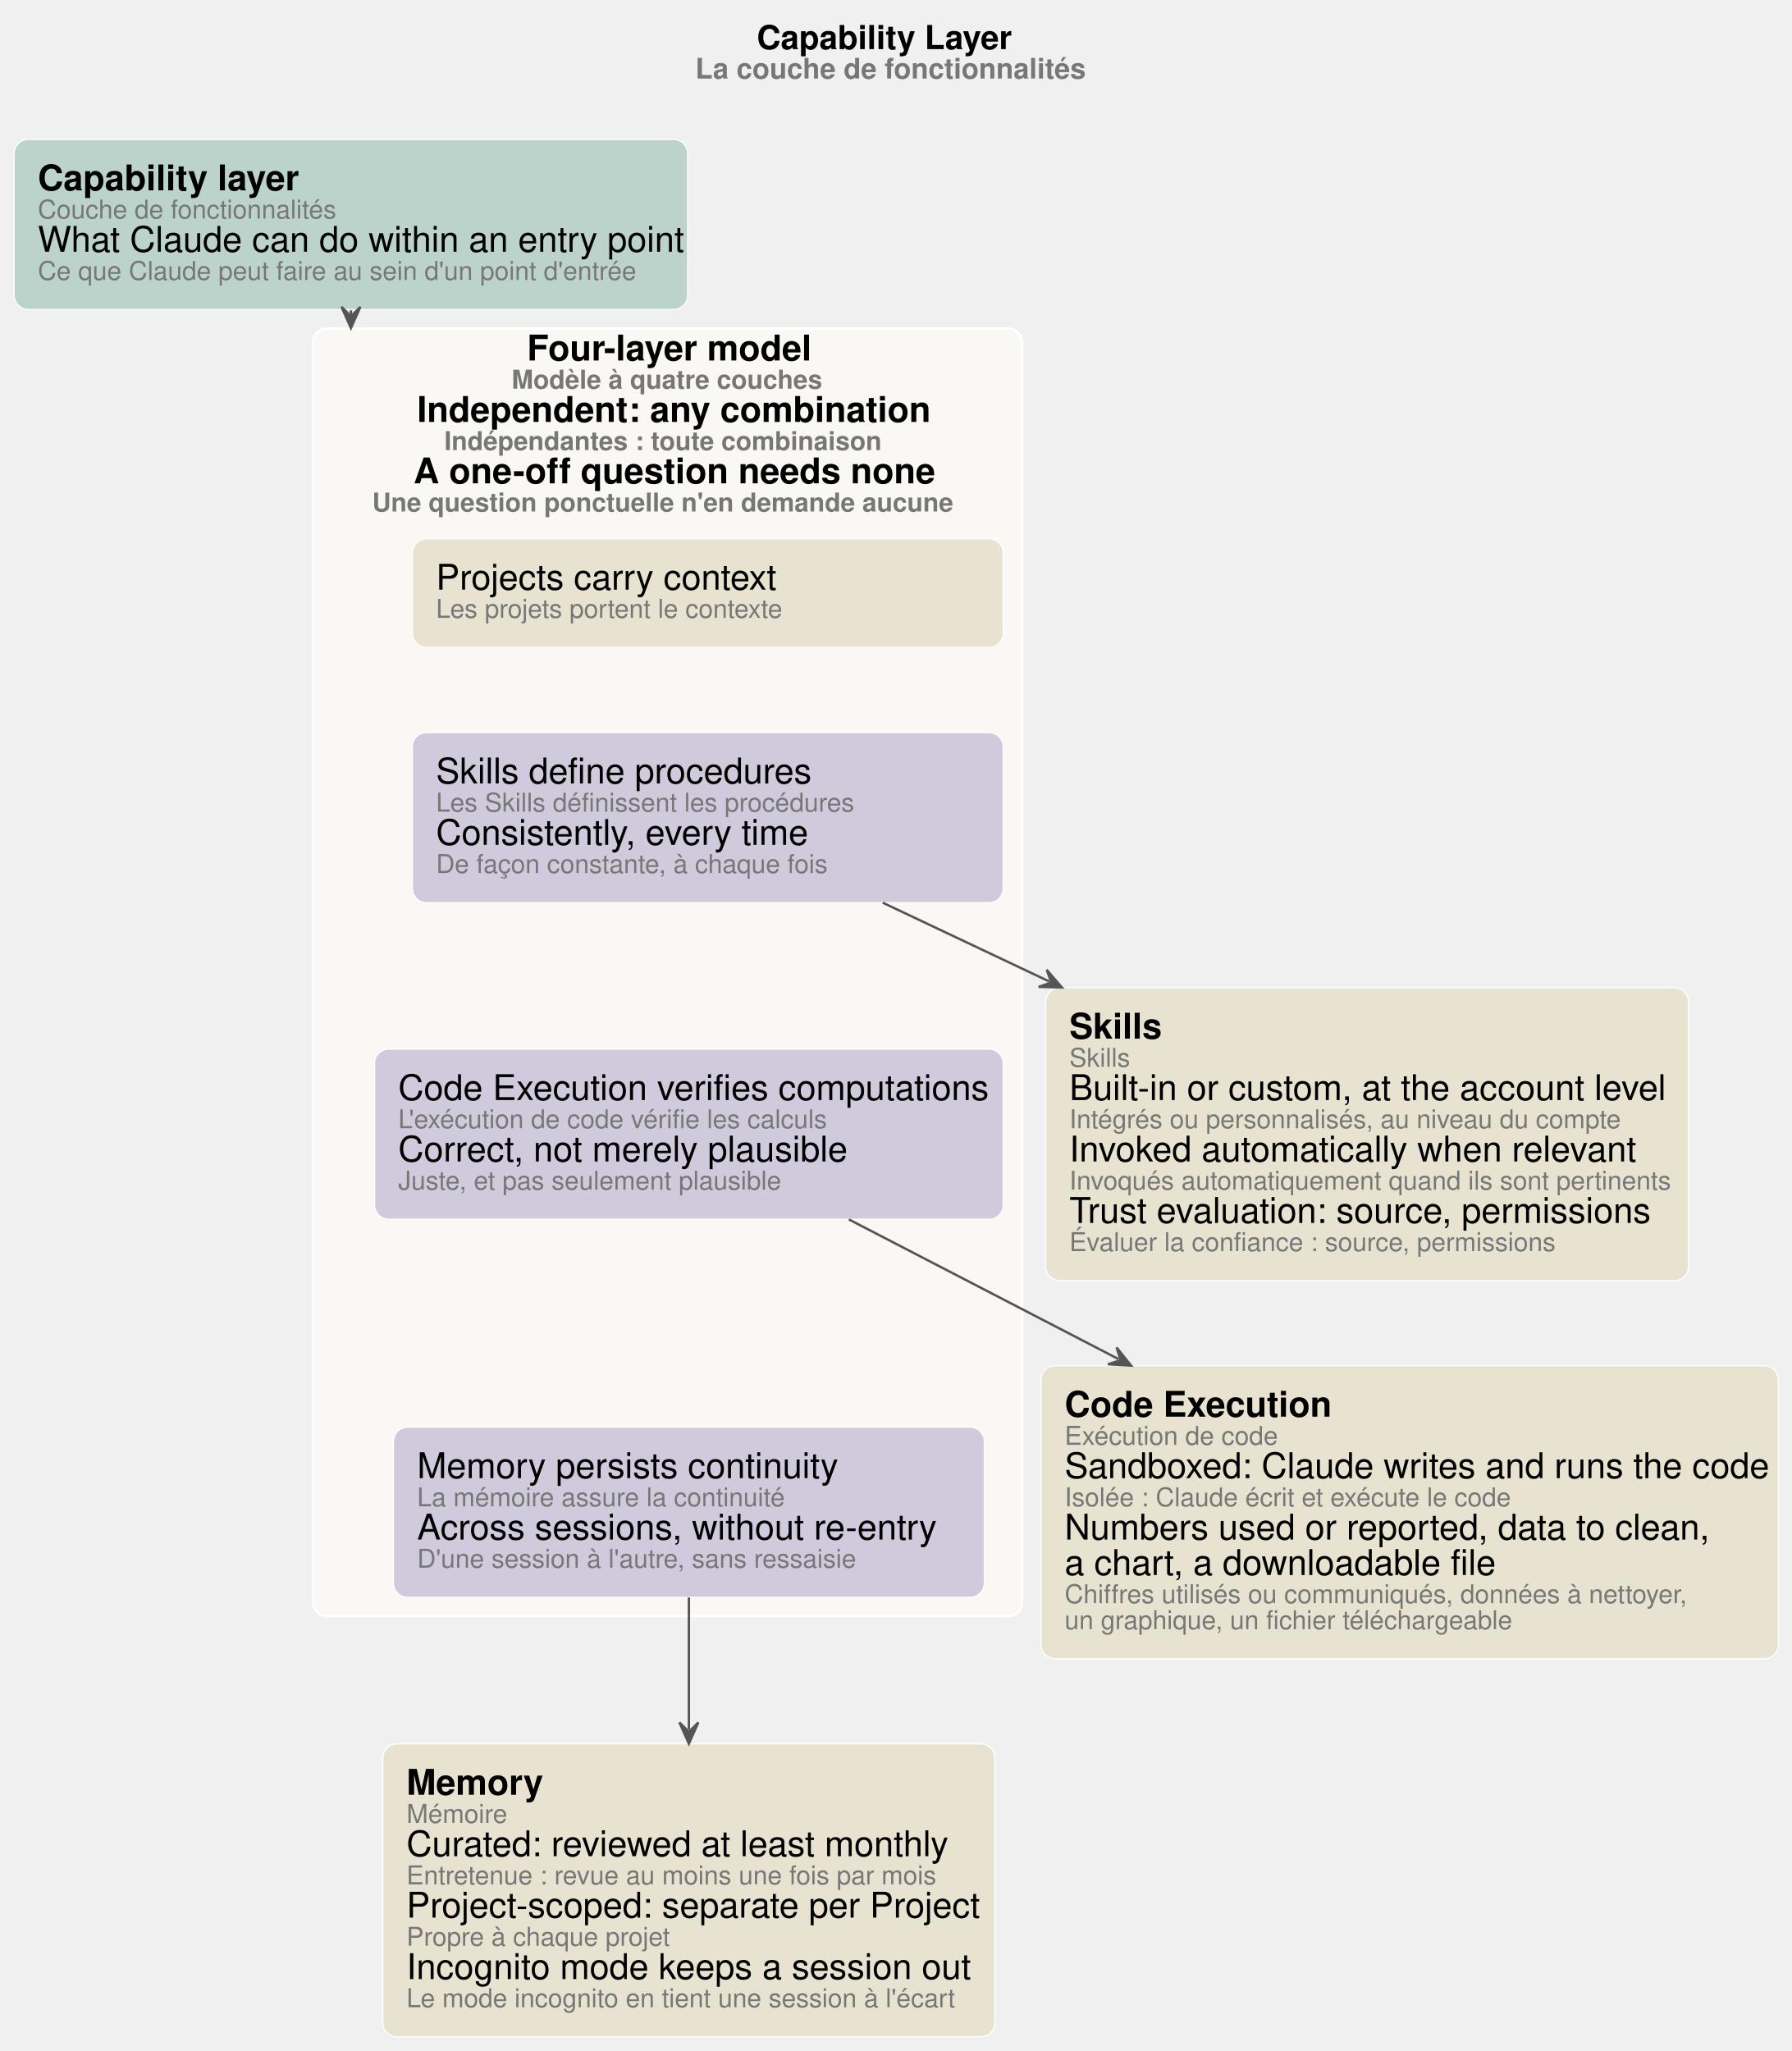
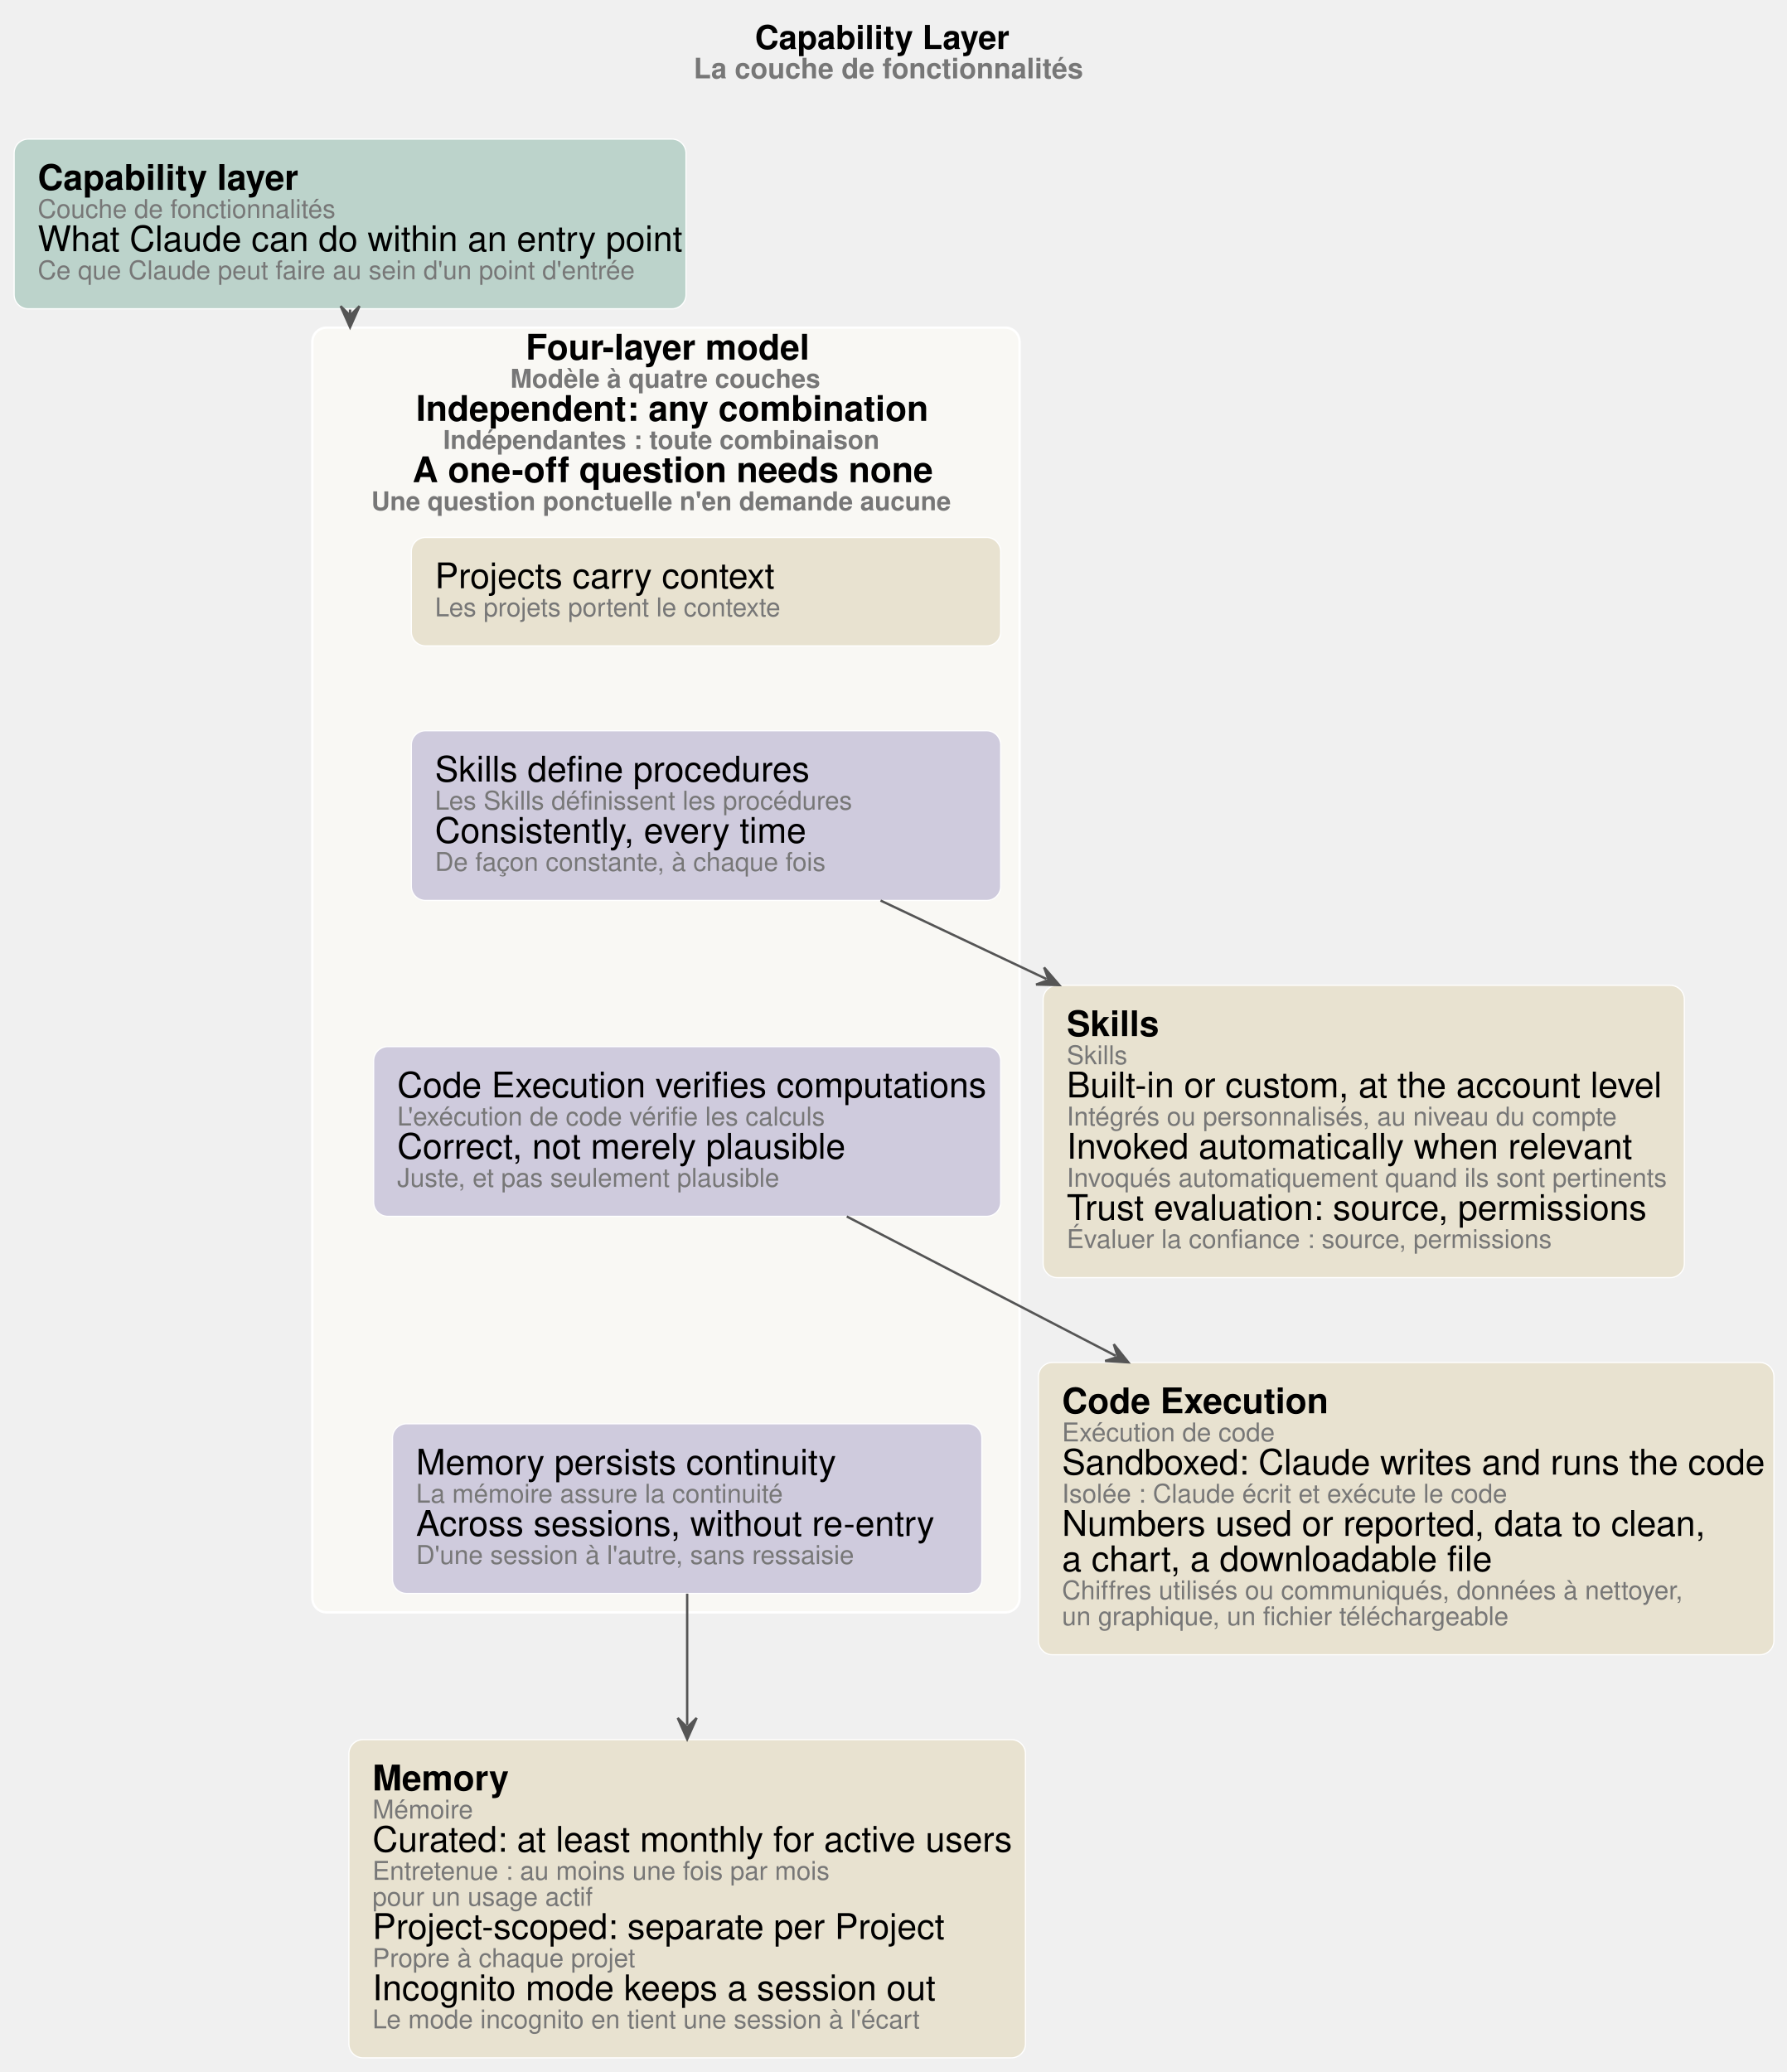
- <svg xmlns="http://www.w3.org/2000/svg" contentStyleType="text/css" height="868px" preserveAspectRatio="none" style="width:758px;height:868px;background:#FFFFFF;" version="1.1" viewBox="0 0 758 868" width="758px" zoomAndPan="magnify">
+ <svg xmlns="http://www.w3.org/2000/svg" contentStyleType="text/css" height="879px" preserveAspectRatio="none" style="width:758px;height:879px;background:#FFFFFF;" version="1.1" viewBox="0 0 758 879" width="758px" zoomAndPan="magnify">
  <defs />
  <g>
    <text fill="#000000" font-family="Helvetica" font-size="14" font-weight="bold" lengthAdjust="spacing" textLength="111" x="320.25" y="20.78">Capability Layer</text>
    <text fill="#777777" font-family="Helvetica" font-size="12" font-weight="bold" lengthAdjust="spacing" textLength="163" x="294.25" y="33.24">La couche de fonctionnalités</text>
    <g id="cluster_FL">
      <rect fill="#F9F8F4" height="545" rx="6" ry="6" style="stroke:#FFFFFF;stroke-width:1.0;" width="300" x="132.5" y="139" />
      <text fill="#000000" font-family="Helvetica" font-size="15" font-weight="bold" lengthAdjust="spacing" textLength="119" x="223" y="152.55">Four-layer model</text>
      <text fill="#777777" font-family="Helvetica" font-size="11" font-weight="bold" lengthAdjust="spacing" textLength="132" x="216.5" y="164.47">Modèle à quatre couches</text>
      <text fill="#000000" font-family="Helvetica" font-size="15" font-weight="bold" lengthAdjust="spacing" textLength="212" x="176.5" y="178.55">Independent: any combination</text>
      <text fill="#777777" font-family="Helvetica" font-size="11" font-weight="bold" lengthAdjust="spacing" textLength="189" x="188" y="190.47">Indépendantes : toute combinaison</text>
      <text fill="#000000" font-family="Helvetica" font-size="15" font-weight="bold" lengthAdjust="spacing" textLength="215" x="175" y="204.55">A one-off question needs none</text>
      <text fill="#777777" font-family="Helvetica" font-size="11" font-weight="bold" lengthAdjust="spacing" textLength="250" x="157.5" y="216.47">Une question ponctuelle n'en demande aucune</text>
    </g>
    <g id="elem_CL">
      <rect fill="#BCD3CB" height="72" rx="6" ry="6" style="stroke:#FFFFFF;stroke-width:0.5;" width="285" x="6" y="59" />
      <text fill="#000000" font-family="Helvetica" font-size="15" font-weight="bold" lengthAdjust="spacing" textLength="108" x="16" y="80.55">Capability layer</text>
      <text fill="#777777" font-family="Helvetica" font-size="11" lengthAdjust="spacing" textLength="125" x="16" y="92.47">Couche de fonctionnalités</text>
      <text fill="#000000" font-family="Helvetica" font-size="15" lengthAdjust="spacing" textLength="265" x="16" y="106.55">What Claude can do within an entry point</text>
      <text fill="#777777" font-family="Helvetica" font-size="11" lengthAdjust="spacing" textLength="249" x="16" y="118.47">Ce que Claude peut faire au sein d'un point d'entrée</text>
    </g>
    <g id="elem_SKD">
      <rect fill="#E8E2D0" height="124" rx="6" ry="6" style="stroke:#FFFFFF;stroke-width:0.5;" width="272" x="442.5" y="418" />
      <text fill="#000000" font-family="Helvetica" font-size="15" font-weight="bold" lengthAdjust="spacing" textLength="38" x="452.5" y="439.55">Skills</text>
      <text fill="#777777" font-family="Helvetica" font-size="11" lengthAdjust="spacing" textLength="25" x="452.5" y="451.47">Skills</text>
      <text fill="#000000" font-family="Helvetica" font-size="15" lengthAdjust="spacing" textLength="247" x="452.5" y="465.55">Built-in or custom, at the account level</text>
      <text fill="#777777" font-family="Helvetica" font-size="11" lengthAdjust="spacing" textLength="233" x="452.5" y="477.47">Intégrés ou personnalisés, au niveau du compte</text>
      <text fill="#000000" font-family="Helvetica" font-size="15" lengthAdjust="spacing" textLength="236" x="452.5" y="491.55">Invoked automatically when relevant</text>
      <text fill="#777777" font-family="Helvetica" font-size="11" lengthAdjust="spacing" textLength="252" x="452.5" y="503.47">Invoqués automatiquement quand ils sont pertinents</text>
      <text fill="#000000" font-family="Helvetica" font-size="15" lengthAdjust="spacing" textLength="244" x="452.5" y="517.55">Trust evaluation: source, permissions</text>
      <text fill="#777777" font-family="Helvetica" font-size="11" lengthAdjust="spacing" textLength="206" x="452.5" y="529.47">Évaluer la confiance : source, permissions</text>
    </g>
    <g id="elem_CED">
      <rect fill="#E8E2D0" height="124" rx="6" ry="6" style="stroke:#FFFFFF;stroke-width:0.5;" width="312" x="440.5" y="578" />
      <text fill="#000000" font-family="Helvetica" font-size="15" font-weight="bold" lengthAdjust="spacing" textLength="111" x="450.5" y="599.55">Code Execution</text>
      <text fill="#777777" font-family="Helvetica" font-size="11" lengthAdjust="spacing" textLength="90" x="450.5" y="611.47">Exécution de code</text>
      <text fill="#000000" font-family="Helvetica" font-size="15" lengthAdjust="spacing" textLength="292" x="450.5" y="625.55">Sandboxed: Claude writes and runs the code</text>
      <text fill="#777777" font-family="Helvetica" font-size="11" lengthAdjust="spacing" textLength="188" x="450.5" y="637.47">Isolée : Claude écrit et exécute le code</text>
      <text fill="#000000" font-family="Helvetica" font-size="15" lengthAdjust="spacing" textLength="266" x="450.5" y="651.55">Numbers used or reported, data to clean,</text>
      <text fill="#000000" font-family="Helvetica" font-size="15" lengthAdjust="spacing" textLength="176" x="450.5" y="666.55">a chart, a downloadable file</text>
      <text fill="#777777" font-family="Helvetica" font-size="11" lengthAdjust="spacing" textLength="263" x="450.5" y="678.47">Chiffres utilisés ou communiqués, données à nettoyer,</text>
      <text fill="#777777" font-family="Helvetica" font-size="11" lengthAdjust="spacing" textLength="187" x="450.5" y="689.47">un graphique, un fichier téléchargeable</text>
    </g>
    <g id="elem_MED">
-       <rect fill="#E8E2D0" height="124" rx="6" ry="6" style="stroke:#FFFFFF;stroke-width:0.5;" width="259" x="162" y="738" />
-       <text fill="#000000" font-family="Helvetica" font-size="15" font-weight="bold" lengthAdjust="spacing" textLength="56" x="172" y="759.55">Memory</text>
-       <text fill="#777777" font-family="Helvetica" font-size="11" lengthAdjust="spacing" textLength="42" x="172" y="771.47">Mémoire</text>
-       <text fill="#000000" font-family="Helvetica" font-size="15" lengthAdjust="spacing" textLength="225" x="172" y="785.55">Curated: reviewed at least monthly</text>
-       <text fill="#777777" font-family="Helvetica" font-size="11" lengthAdjust="spacing" textLength="223" x="172" y="797.47">Entretenue : revue au moins une fois par mois</text>
-       <text fill="#000000" font-family="Helvetica" font-size="15" lengthAdjust="spacing" textLength="239" x="172" y="811.55">Project-scoped: separate per Project</text>
-       <text fill="#777777" font-family="Helvetica" font-size="11" lengthAdjust="spacing" textLength="111" x="172" y="823.47">Propre à chaque projet</text>
-       <text fill="#000000" font-family="Helvetica" font-size="15" lengthAdjust="spacing" textLength="234" x="172" y="837.55">Incognito mode keeps a session out</text>
-       <text fill="#777777" font-family="Helvetica" font-size="11" lengthAdjust="spacing" textLength="229" x="172" y="849.47">Le mode incognito en tient une session à l'écart</text>
+       <rect fill="#E8E2D0" height="135" rx="6" ry="6" style="stroke:#FFFFFF;stroke-width:0.5;" width="287" x="148" y="738" />
+       <text fill="#000000" font-family="Helvetica" font-size="15" font-weight="bold" lengthAdjust="spacing" textLength="56" x="158" y="759.55">Memory</text>
+       <text fill="#777777" font-family="Helvetica" font-size="11" lengthAdjust="spacing" textLength="42" x="158" y="771.47">Mémoire</text>
+       <text fill="#000000" font-family="Helvetica" font-size="15" lengthAdjust="spacing" textLength="267" x="158" y="785.55">Curated: at least monthly for active users</text>
+       <text fill="#777777" font-family="Helvetica" font-size="11" lengthAdjust="spacing" textLength="192" x="158" y="797.47">Entretenue : au moins une fois par mois</text>
+       <text fill="#777777" font-family="Helvetica" font-size="11" lengthAdjust="spacing" textLength="93" x="158" y="808.47">pour un usage actif</text>
+       <text fill="#000000" font-family="Helvetica" font-size="15" lengthAdjust="spacing" textLength="239" x="158" y="822.55">Project-scoped: separate per Project</text>
+       <text fill="#777777" font-family="Helvetica" font-size="11" lengthAdjust="spacing" textLength="111" x="158" y="834.47">Propre à chaque projet</text>
+       <text fill="#000000" font-family="Helvetica" font-size="15" lengthAdjust="spacing" textLength="234" x="158" y="848.55">Incognito mode keeps a session out</text>
+       <text fill="#777777" font-family="Helvetica" font-size="11" lengthAdjust="spacing" textLength="229" x="158" y="860.47">Le mode incognito en tient une session à l'écart</text>
    </g>
    <g id="elem_PR">
      <rect fill="#E8E2D0" height="46" rx="6" ry="6" style="stroke:#FFFFFF;stroke-width:0.5;" width="250" x="174.5" y="228" />
      <text fill="#000000" font-family="Helvetica" font-size="15" lengthAdjust="spacing" textLength="144" x="184.5" y="249.55">Projects carry context</text>
      <text fill="#777777" font-family="Helvetica" font-size="11" lengthAdjust="spacing" textLength="147" x="184.5" y="261.47">Les projets portent le contexte</text>
    </g>
    <g id="elem_SK">
      <rect fill="#CFCBDD" height="72" rx="6" ry="6" style="stroke:#FFFFFF;stroke-width:0.5;" width="250" x="174.5" y="310" />
      <text fill="#000000" font-family="Helvetica" font-size="15" lengthAdjust="spacing" textLength="156" x="184.5" y="331.55">Skills define procedures</text>
      <text fill="#777777" font-family="Helvetica" font-size="11" lengthAdjust="spacing" textLength="177" x="184.5" y="343.47">Les Skills définissent les procédures</text>
      <text fill="#000000" font-family="Helvetica" font-size="15" lengthAdjust="spacing" textLength="157" x="184.5" y="357.55">Consistently, every time</text>
      <text fill="#777777" font-family="Helvetica" font-size="11" lengthAdjust="spacing" textLength="166" x="184.5" y="369.47">De façon constante, à chaque fois</text>
    </g>
    <g id="elem_CE">
      <rect fill="#CFCBDD" height="72" rx="6" ry="6" style="stroke:#FFFFFF;stroke-width:0.5;" width="266" x="158.5" y="444" />
      <text fill="#000000" font-family="Helvetica" font-size="15" lengthAdjust="spacing" textLength="246" x="168.5" y="465.55">Code Execution verifies computations</text>
      <text fill="#777777" font-family="Helvetica" font-size="11" lengthAdjust="spacing" textLength="183" x="168.5" y="477.47">L'exécution de code vérifie les calculs</text>
      <text fill="#000000" font-family="Helvetica" font-size="15" lengthAdjust="spacing" textLength="186" x="168.5" y="491.55">Correct, not merely plausible</text>
      <text fill="#777777" font-family="Helvetica" font-size="11" lengthAdjust="spacing" textLength="161" x="168.5" y="503.47">Juste, et pas seulement plausible</text>
    </g>
    <g id="elem_ME">
      <rect fill="#CFCBDD" height="72" rx="6" ry="6" style="stroke:#FFFFFF;stroke-width:0.5;" width="250" x="166.5" y="604" />
      <text fill="#000000" font-family="Helvetica" font-size="15" lengthAdjust="spacing" textLength="175" x="176.5" y="625.55">Memory persists continuity</text>
      <text fill="#777777" font-family="Helvetica" font-size="11" lengthAdjust="spacing" textLength="154" x="176.5" y="637.47">La mémoire assure la continuité</text>
      <text fill="#000000" font-family="Helvetica" font-size="15" lengthAdjust="spacing" textLength="219" x="176.5" y="651.55">Across sessions, without re-entry</text>
      <text fill="#777777" font-family="Helvetica" font-size="11" lengthAdjust="spacing" textLength="187" x="176.5" y="663.47">D'une session à l'autre, sans ressaisie</text>
    </g>
    <polygon fill="#555555" points="148.5,138.859,152.5,129.859,148.5,133.859,144.5,129.859,148.5,138.859" style="stroke:#555555;stroke-width:1.0;" />
    <path d="M148.5,131.331 C148.5,133.495 148.5,135.723 148.5,138.002 C148.5,138.287 148.5,132.573 148.5,132.859 " fill="none" style="stroke:#555555;stroke-width:1.0;" />
    <polygon fill="#555555" points="449.352,417.898,442.927,410.433,444.832,415.759,439.506,417.664,449.352,417.898" style="stroke:#555555;stroke-width:1.0;" />
    <path d="M373.534,382.027 C396.862,393.064 417.924,403.029 443.928,415.332 " fill="none" style="stroke:#555555;stroke-width:1.0;" />
    <polygon fill="#555555" points="478.634,577.941,472.482,570.25,474.194,575.641,468.802,577.353,478.634,577.941" style="stroke:#555555;stroke-width:1.0;" />
    <path d="M359.189,516.065 C394.289,534.248 432.85,554.224 473.306,575.182 " fill="none" style="stroke:#555555;stroke-width:1.0;" />
-     <polygon fill="#555555" points="291.5,737.941,295.5,728.941,291.5,732.941,287.5,728.941,291.5,737.941" style="stroke:#555555;stroke-width:1.0;" />
-     <path d="M291.5,676.065 C291.5,694.248 291.5,710.984 291.5,731.941 " fill="none" style="stroke:#555555;stroke-width:1.0;" />
+     <polygon fill="#555555" points="291.5,737.821,295.5,728.821,291.5,732.821,287.5,728.821,291.5,737.821" style="stroke:#555555;stroke-width:1.0;" />
+     <path d="M291.5,676.075 C291.5,694.091 291.5,710.654 291.5,731.821 " fill="none" style="stroke:#555555;stroke-width:1.0;" />
  </g>
</svg>
